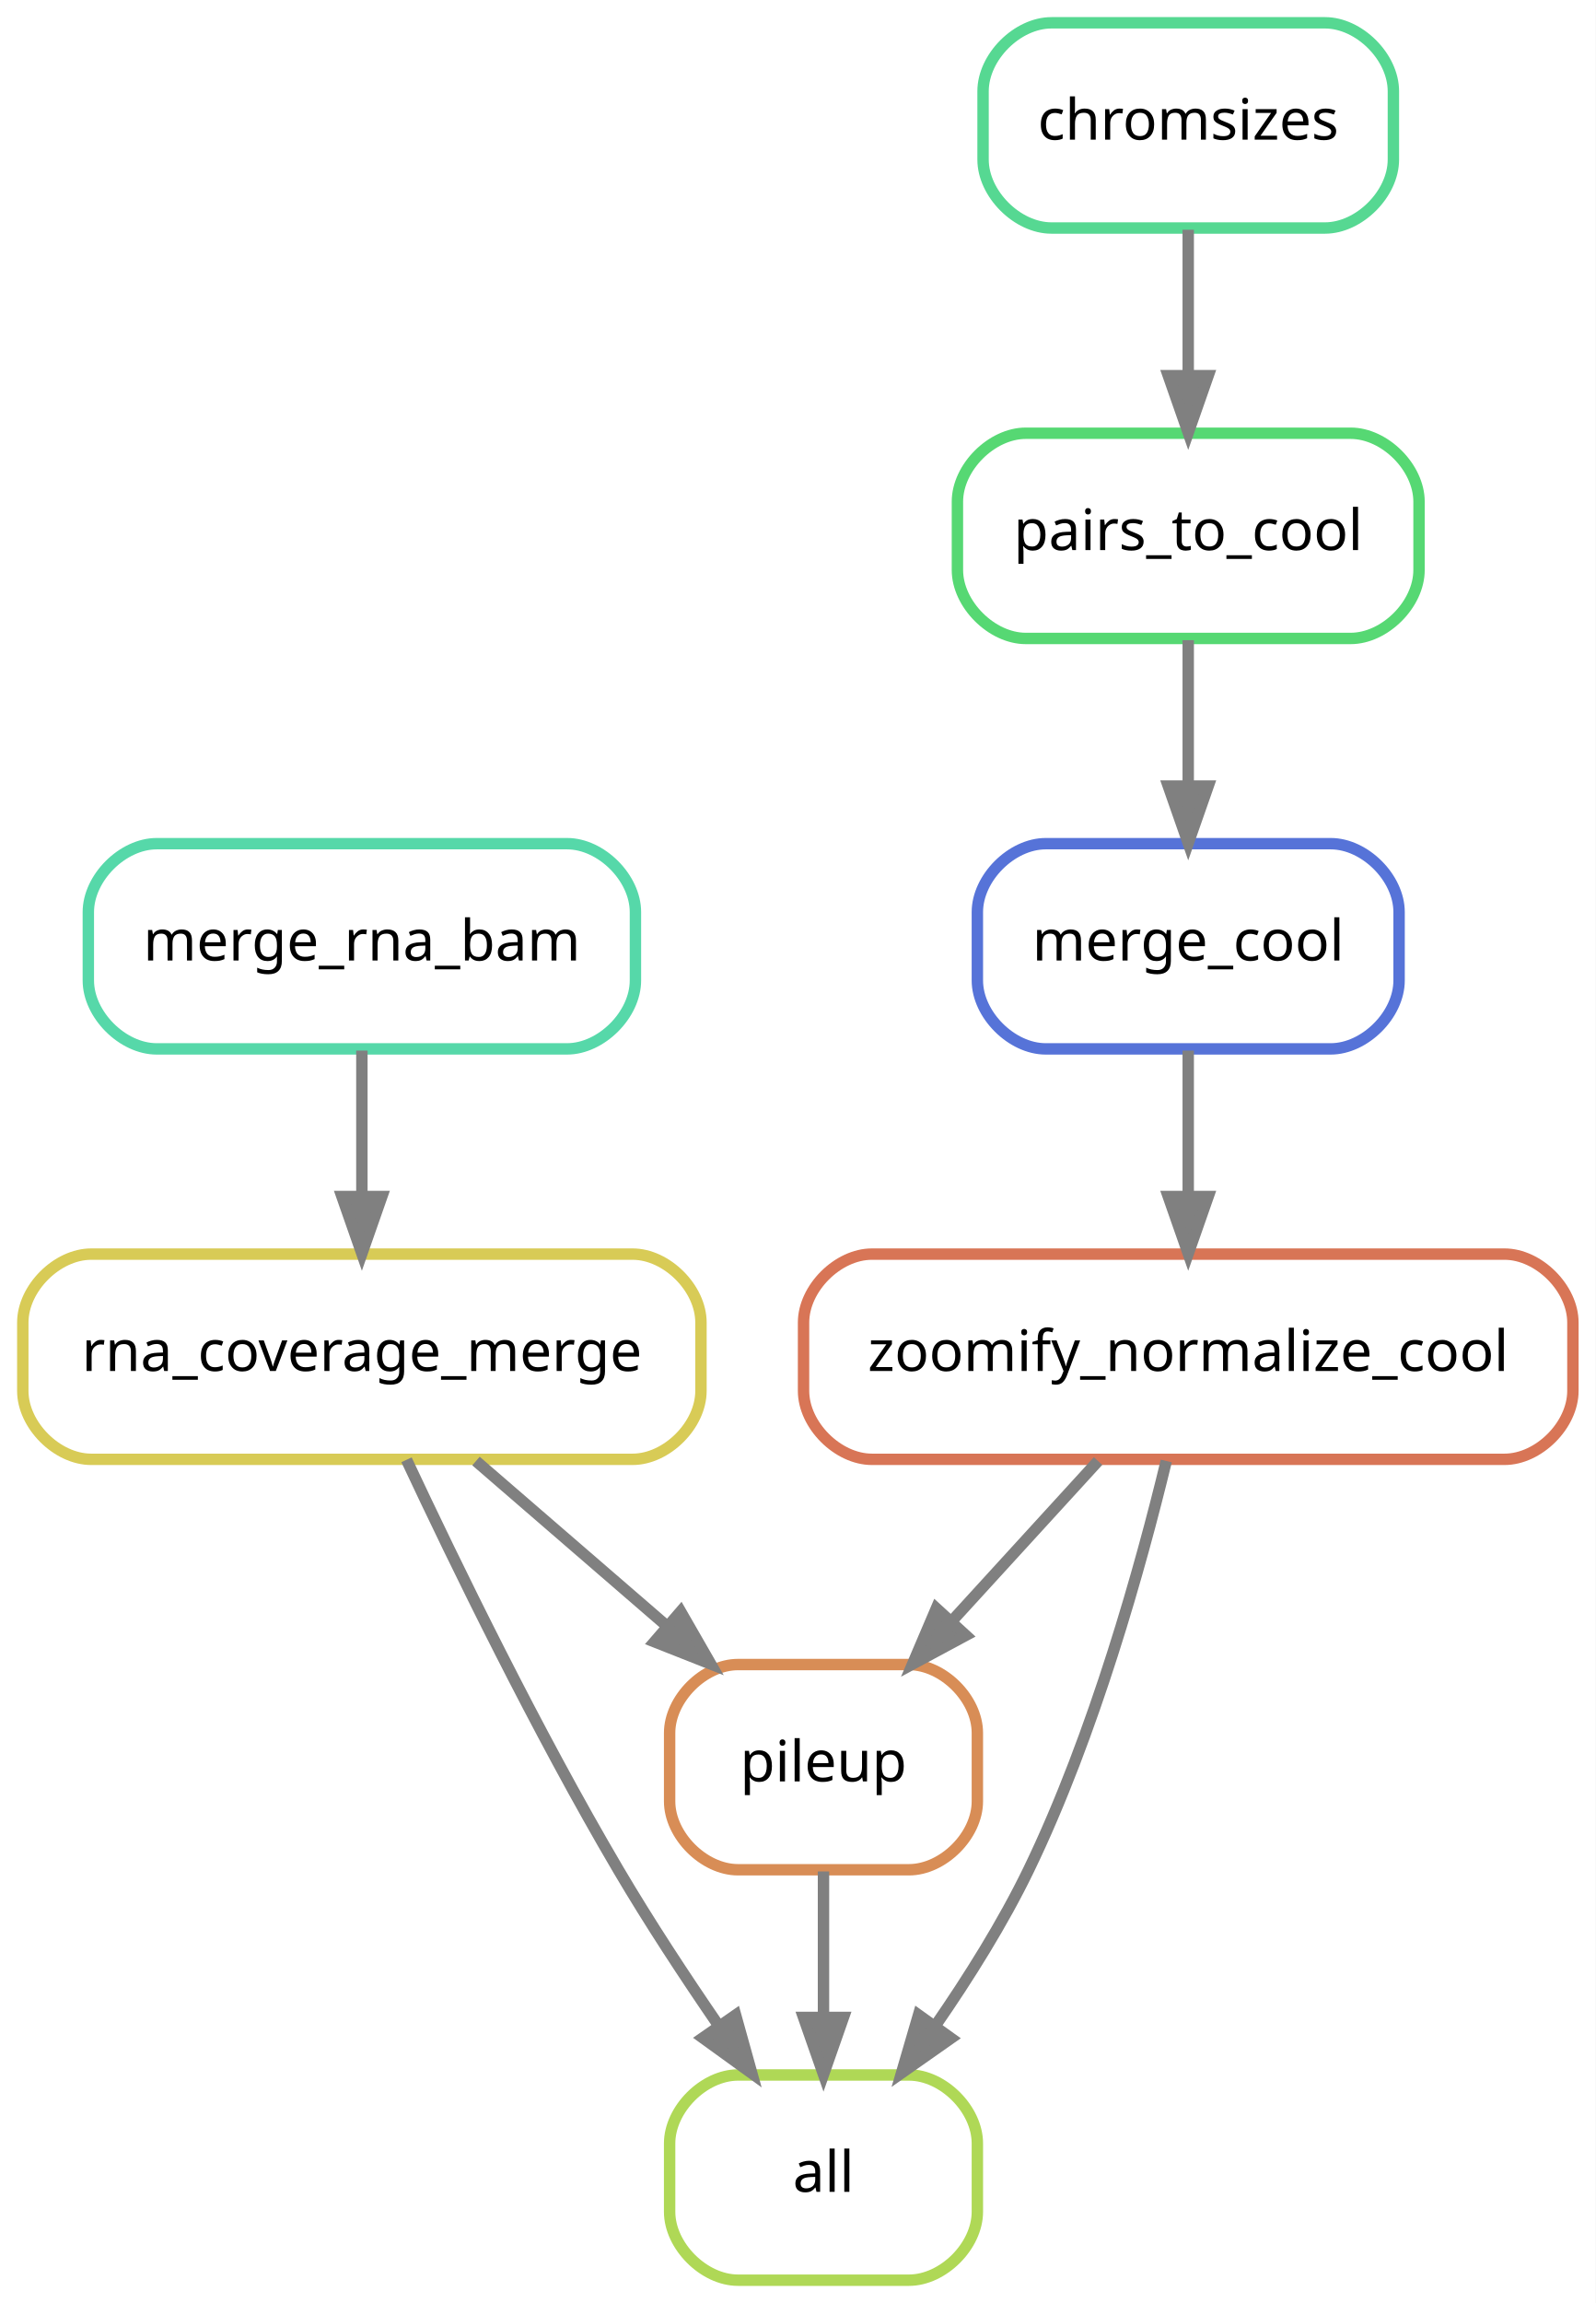
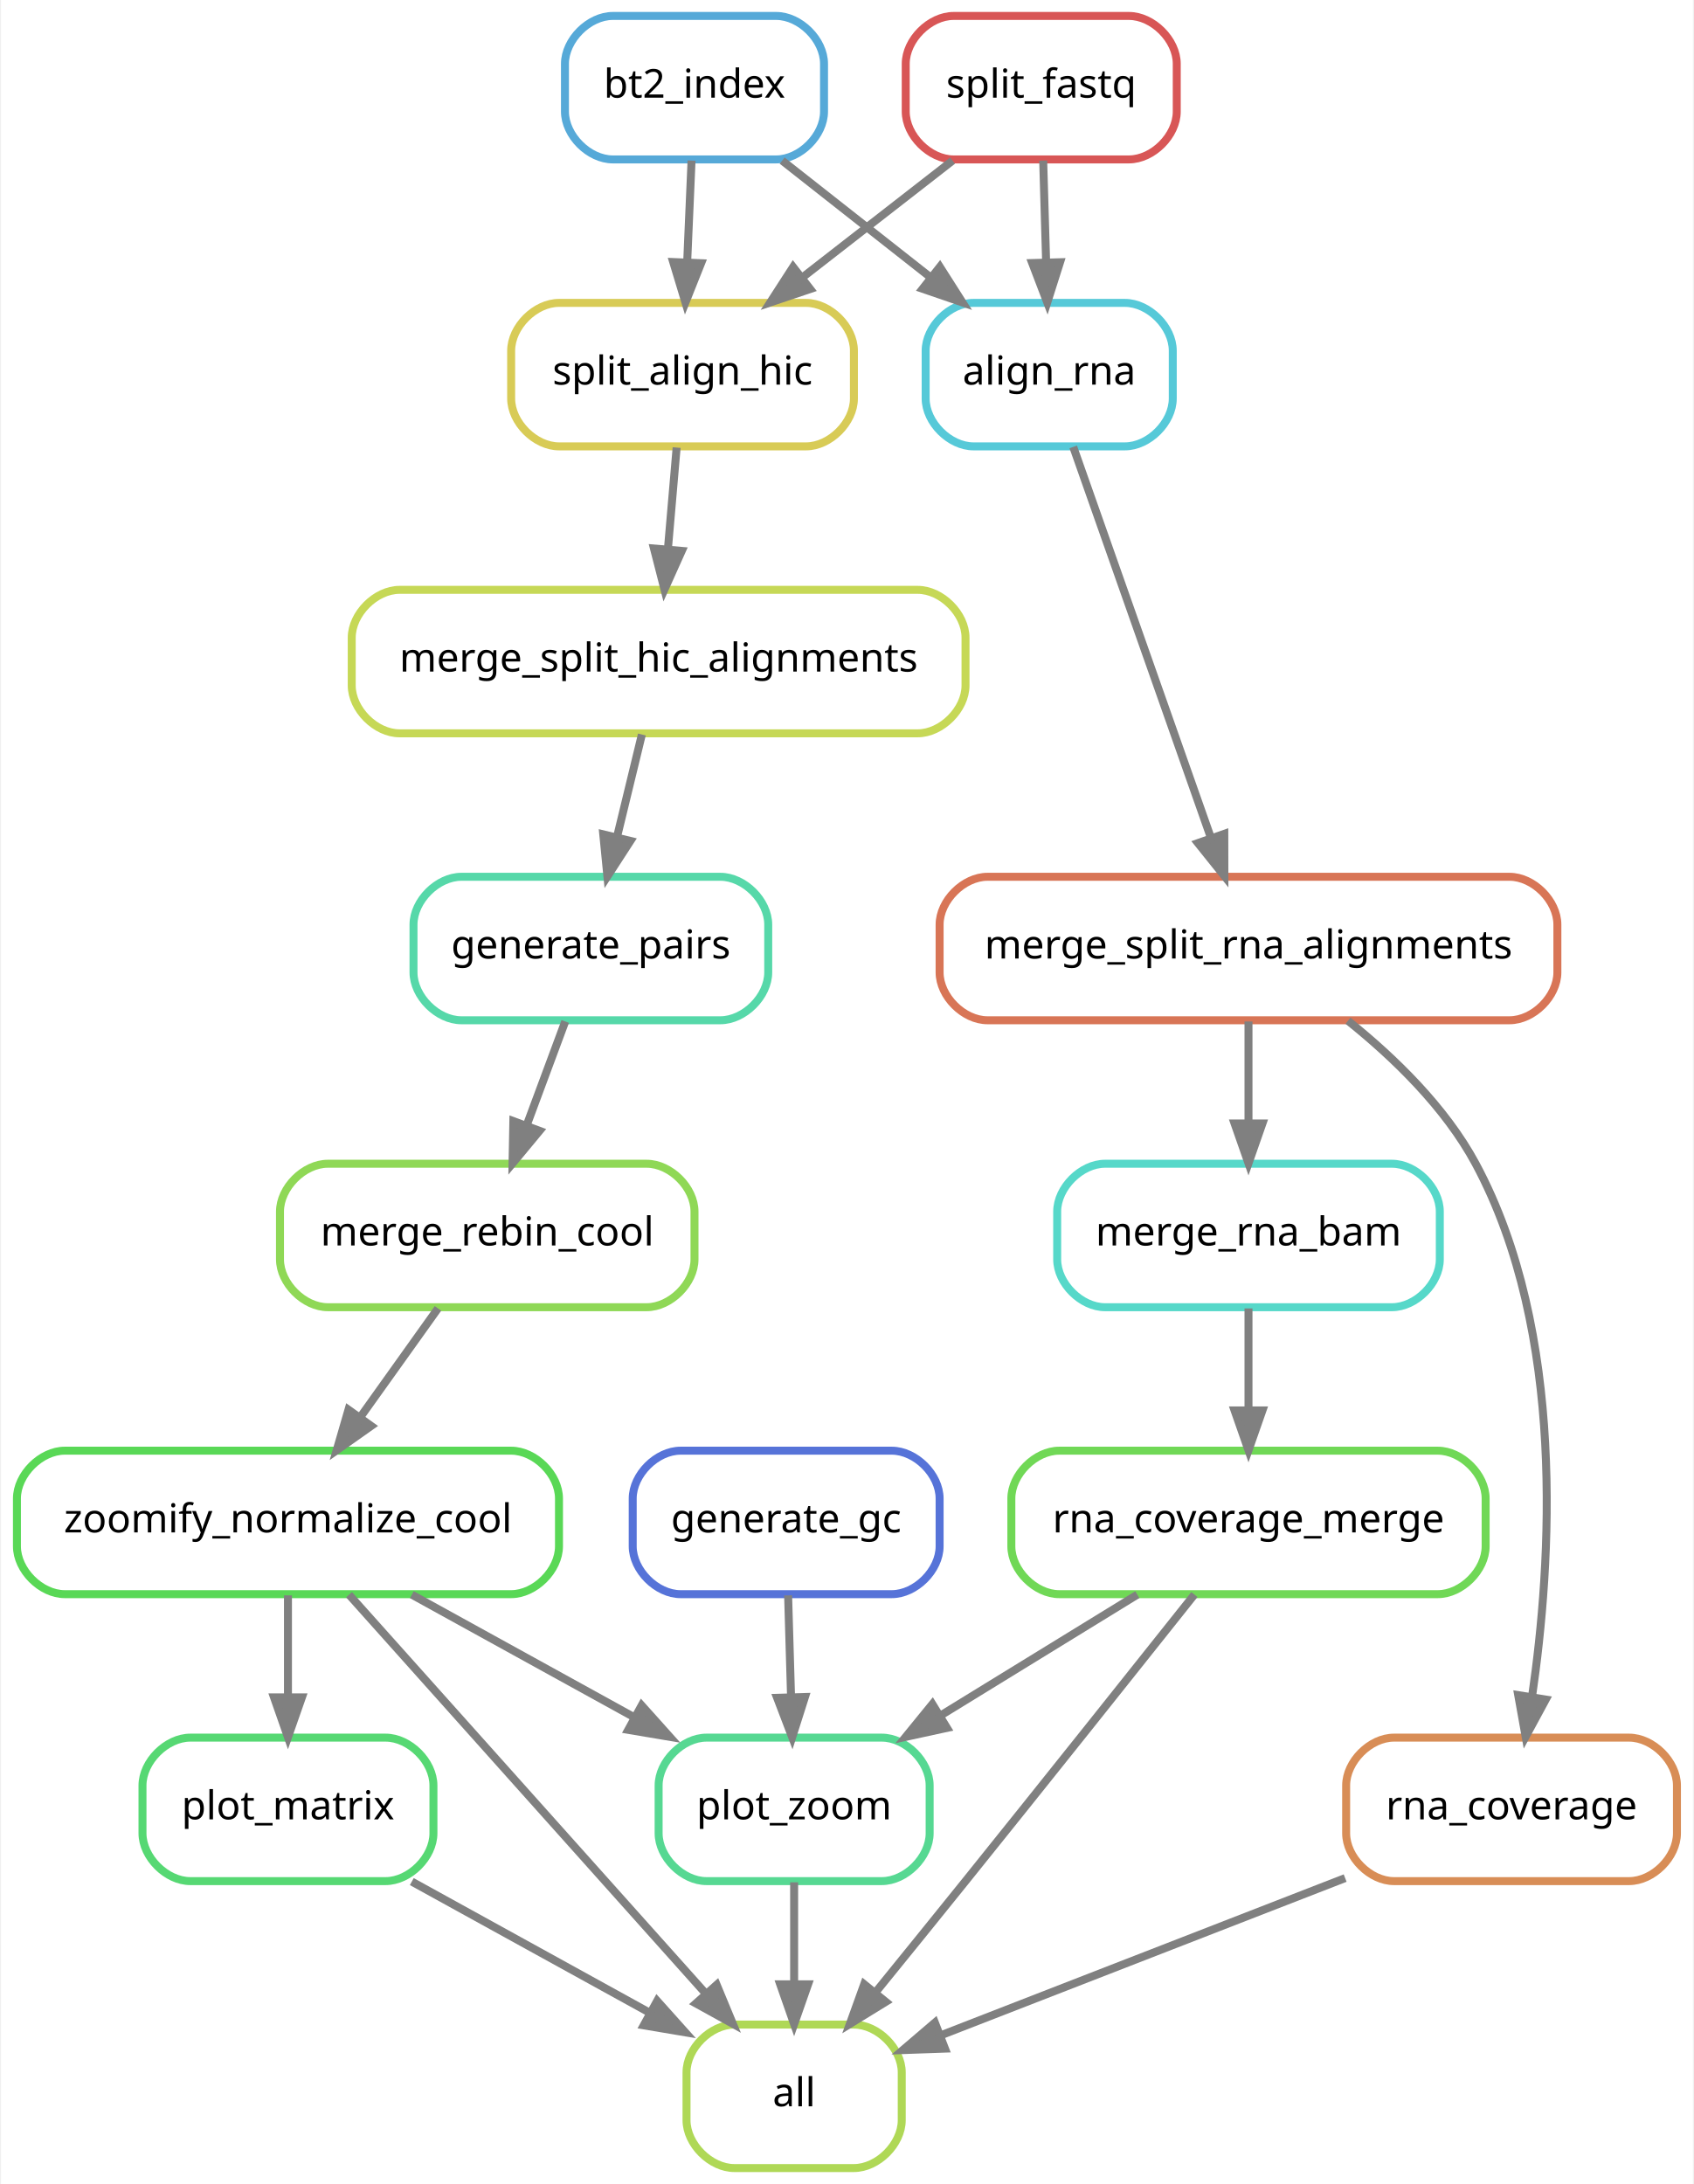
- <svg xmlns="http://www.w3.org/2000/svg" width="280pt" height="404pt" viewBox="0.00 0.00 280.00 404.00">
-   <g id="graph0" class="graph" transform="scale(1 1) rotate(0) translate(4 400)">
-     <polygon fill="white" stroke="transparent" points="-4,4 -4,-400 276,-400 276,4 -4,4" />
+ <svg xmlns="http://www.w3.org/2000/svg" width="425pt" height="548pt" viewBox="0.00 0.00 424.50 548.00">
+   <g id="graph0" class="graph" transform="scale(1 1) rotate(0) translate(4 544)">
+     <polygon fill="white" stroke="transparent" points="-4,4 -4,-544 420.5,-544 420.5,4 -4,4" />
    <g id="node1" class="node">
-       <path fill="none" stroke="#afd856" stroke-width="2" d="M155.5,-36C155.5,-36 125.5,-36 125.5,-36 119.5,-36 113.5,-30 113.5,-24 113.5,-24 113.5,-12 113.5,-12 113.5,-6 119.5,0 125.5,0 125.5,0 155.5,0 155.5,0 161.5,0 167.5,-6 167.5,-12 167.5,-12 167.5,-24 167.5,-24 167.5,-30 161.5,-36 155.5,-36" />
-       <text text-anchor="middle" x="140.5" y="-15.5" font-family="sans" font-size="10.00">all</text>
+       <path fill="none" stroke="#afd856" stroke-width="2" d="M210,-36C210,-36 180,-36 180,-36 174,-36 168,-30 168,-24 168,-24 168,-12 168,-12 168,-6 174,0 180,0 180,0 210,0 210,0 216,0 222,-6 222,-12 222,-12 222,-24 222,-24 222,-30 216,-36 210,-36" />
+       <text text-anchor="middle" x="195" y="-15.5" font-family="sans" font-size="10.00">all</text>
    </g>
    <g id="node2" class="node">
-       <path fill="none" stroke="#d87556" stroke-width="2" d="M260,-180C260,-180 149,-180 149,-180 143,-180 137,-174 137,-168 137,-168 137,-156 137,-156 137,-150 143,-144 149,-144 149,-144 260,-144 260,-144 266,-144 272,-150 272,-156 272,-156 272,-168 272,-168 272,-174 266,-180 260,-180" />
-       <text text-anchor="middle" x="204.5" y="-159.5" font-family="sans" font-size="10.00">zoomify_normalize_cool</text>
+       <path fill="none" stroke="#59d856" stroke-width="2" d="M124,-180C124,-180 12,-180 12,-180 6,-180 0,-174 0,-168 0,-168 0,-156 0,-156 0,-150 6,-144 12,-144 12,-144 124,-144 124,-144 130,-144 136,-150 136,-156 136,-156 136,-168 136,-168 136,-174 130,-180 124,-180" />
+       <text text-anchor="middle" x="68" y="-159.5" font-family="sans" font-size="10.00">zoomify_normalize_cool</text>
+     </g>
+     <g id="edge3" class="edge">
+       <path fill="none" stroke="grey" stroke-width="2" d="M83.32,-143.87C105.63,-118.92 147.2,-72.45 172.84,-43.77" />
+       <polygon fill="grey" stroke="grey" stroke-width="2" points="175.57,-45.98 179.63,-36.19 170.35,-41.31 175.57,-45.98" />
+     </g>
+     <g id="node5" class="node">
+       <path fill="none" stroke="#56d873" stroke-width="2" d="M92.5,-108C92.5,-108 43.5,-108 43.5,-108 37.5,-108 31.5,-102 31.5,-96 31.5,-96 31.5,-84 31.5,-84 31.5,-78 37.5,-72 43.5,-72 43.5,-72 92.5,-72 92.5,-72 98.5,-72 104.5,-78 104.5,-84 104.5,-84 104.5,-96 104.5,-96 104.5,-102 98.5,-108 92.5,-108" />
+       <text text-anchor="middle" x="68" y="-87.5" font-family="sans" font-size="10.00">plot_matrix</text>
+     </g>
+     <g id="edge9" class="edge">
+       <path fill="none" stroke="grey" stroke-width="2" d="M68,-143.7C68,-135.98 68,-126.71 68,-118.11" />
+       <polygon fill="grey" stroke="grey" stroke-width="2" points="71.5,-118.1 68,-108.1 64.5,-118.1 71.5,-118.1" />
+     </g>
+     <g id="node6" class="node">
+       <path fill="none" stroke="#56d892" stroke-width="2" d="M217,-108C217,-108 173,-108 173,-108 167,-108 161,-102 161,-96 161,-96 161,-84 161,-84 161,-78 167,-72 173,-72 173,-72 217,-72 217,-72 223,-72 229,-78 229,-84 229,-84 229,-96 229,-96 229,-102 223,-108 217,-108" />
+       <text text-anchor="middle" x="195" y="-87.5" font-family="sans" font-size="10.00">plot_zoom</text>
+     </g>
+     <g id="edge11" class="edge">
+       <path fill="none" stroke="grey" stroke-width="2" d="M99.07,-143.88C115.83,-134.64 136.71,-123.13 154.7,-113.21" />
+       <polygon fill="grey" stroke="grey" stroke-width="2" points="156.74,-116.08 163.81,-108.19 153.37,-109.95 156.74,-116.08" />
+     </g>
+     <g id="node3" class="node">
+       <path fill="none" stroke="#d88d56" stroke-width="2" d="M404.5,-108C404.5,-108 345.5,-108 345.5,-108 339.5,-108 333.5,-102 333.5,-96 333.5,-96 333.5,-84 333.5,-84 333.5,-78 339.5,-72 345.5,-72 345.5,-72 404.5,-72 404.5,-72 410.5,-72 416.5,-78 416.5,-84 416.5,-84 416.5,-96 416.5,-96 416.5,-102 410.5,-108 404.5,-108" />
+       <text text-anchor="middle" x="375" y="-87.5" font-family="sans" font-size="10.00">rna_coverage</text>
+     </g>
+     <g id="edge1" class="edge">
+       <path fill="none" stroke="grey" stroke-width="2" d="M333.25,-72.76C302.55,-60.83 261.22,-44.75 231.77,-33.3" />
+       <polygon fill="grey" stroke="grey" stroke-width="2" points="232.85,-29.97 222.26,-29.6 230.32,-36.49 232.85,-29.97" />
+     </g>
+     <g id="node4" class="node">
+       <path fill="none" stroke="#70d856" stroke-width="2" d="M356.5,-180C356.5,-180 261.5,-180 261.5,-180 255.5,-180 249.5,-174 249.5,-168 249.5,-168 249.5,-156 249.5,-156 249.5,-150 255.5,-144 261.5,-144 261.5,-144 356.5,-144 356.5,-144 362.5,-144 368.5,-150 368.5,-156 368.5,-156 368.5,-168 368.5,-168 368.5,-174 362.5,-180 356.5,-180" />
+       <text text-anchor="middle" x="309" y="-159.5" font-family="sans" font-size="10.00">rna_coverage_merge</text>
    </g>
    <g id="edge2" class="edge">
-       <path fill="none" stroke="grey" stroke-width="2" d="M200.65,-143.71C196.21,-125.35 188,-95.77 176.5,-72 171.97,-62.64 165.94,-53.04 160.12,-44.63" />
-       <polygon fill="grey" stroke="grey" stroke-width="2" points="162.87,-42.45 154.2,-36.36 157.17,-46.53 162.87,-42.45" />
+       <path fill="none" stroke="grey" stroke-width="2" d="M295.43,-143.9C281.17,-125.96 258.07,-96.95 238,-72 230.68,-62.9 222.63,-52.96 215.49,-44.17" />
+       <polygon fill="grey" stroke="grey" stroke-width="2" points="218,-41.71 208.98,-36.16 212.57,-46.12 218,-41.71" />
    </g>
-     <g id="node4" class="node">
-       <path fill="none" stroke="#d88d56" stroke-width="2" d="M155.5,-108C155.5,-108 125.5,-108 125.5,-108 119.5,-108 113.5,-102 113.5,-96 113.5,-96 113.5,-84 113.5,-84 113.5,-78 119.5,-72 125.5,-72 125.5,-72 155.5,-72 155.5,-72 161.5,-72 167.5,-78 167.5,-84 167.5,-84 167.5,-96 167.5,-96 167.5,-102 161.5,-108 155.5,-108" />
-       <text text-anchor="middle" x="140.5" y="-87.5" font-family="sans" font-size="10.00">pileup</text>
+     <g id="edge10" class="edge">
+       <path fill="none" stroke="grey" stroke-width="2" d="M281.11,-143.88C266.21,-134.72 247.67,-123.34 231.62,-113.48" />
+       <polygon fill="grey" stroke="grey" stroke-width="2" points="233.35,-110.44 222.99,-108.19 229.69,-116.41 233.35,-110.44" />
+     </g>
+     <g id="edge5" class="edge">
+       <path fill="none" stroke="grey" stroke-width="2" d="M99.07,-71.88C117.12,-61.93 139.94,-49.35 158.8,-38.95" />
+       <polygon fill="grey" stroke="grey" stroke-width="2" points="160.63,-41.94 167.7,-34.05 157.26,-35.81 160.63,-41.94" />
+     </g>
+     <g id="edge4" class="edge">
+       <path fill="none" stroke="grey" stroke-width="2" d="M195,-71.7C195,-63.98 195,-54.71 195,-46.11" />
+       <polygon fill="grey" stroke="grey" stroke-width="2" points="198.5,-46.1 195,-36.1 191.5,-46.1 198.5,-46.1" />
+     </g>
+     <g id="node7" class="node">
+       <path fill="none" stroke="#8fd856" stroke-width="2" d="M158,-252C158,-252 78,-252 78,-252 72,-252 66,-246 66,-240 66,-240 66,-228 66,-228 66,-222 72,-216 78,-216 78,-216 158,-216 158,-216 164,-216 170,-222 170,-228 170,-228 170,-240 170,-240 170,-246 164,-252 158,-252" />
+       <text text-anchor="middle" x="118" y="-231.5" font-family="sans" font-size="10.00">merge_rebin_cool</text>
    </g>
    <g id="edge6" class="edge">
-       <path fill="none" stroke="grey" stroke-width="2" d="M188.68,-143.7C180.93,-135.22 171.46,-124.86 162.98,-115.58" />
-       <polygon fill="grey" stroke="grey" stroke-width="2" points="165.47,-113.12 156.14,-108.1 160.3,-117.85 165.47,-113.12" />
+       <path fill="none" stroke="grey" stroke-width="2" d="M105.64,-215.7C99.77,-207.47 92.63,-197.48 86.16,-188.42" />
+       <polygon fill="grey" stroke="grey" stroke-width="2" points="88.88,-186.21 80.22,-180.1 83.18,-190.28 88.88,-186.21" />
    </g>
-     <g id="node3" class="node">
-       <path fill="none" stroke="#d8cb56" stroke-width="2" d="M107,-180C107,-180 12,-180 12,-180 6,-180 0,-174 0,-168 0,-168 0,-156 0,-156 0,-150 6,-144 12,-144 12,-144 107,-144 107,-144 113,-144 119,-150 119,-156 119,-156 119,-168 119,-168 119,-174 113,-180 107,-180" />
-       <text text-anchor="middle" x="59.5" y="-159.5" font-family="sans" font-size="10.00">rna_coverage_merge</text>
-     </g>
-     <g id="edge3" class="edge">
-       <path fill="none" stroke="grey" stroke-width="2" d="M67.33,-143.92C75.85,-125.75 90.17,-96.32 104.5,-72 109.86,-62.9 116.2,-53.25 122.06,-44.72" />
-       <polygon fill="grey" stroke="grey" stroke-width="2" points="125.08,-46.51 127.92,-36.3 119.33,-42.51 125.08,-46.51" />
+     <g id="node8" class="node">
+       <path fill="none" stroke="#d87556" stroke-width="2" d="M374.5,-324C374.5,-324 243.5,-324 243.5,-324 237.5,-324 231.5,-318 231.5,-312 231.5,-312 231.5,-300 231.5,-300 231.5,-294 237.5,-288 243.5,-288 243.5,-288 374.5,-288 374.5,-288 380.5,-288 386.5,-294 386.5,-300 386.5,-300 386.5,-312 386.5,-312 386.5,-318 380.5,-324 374.5,-324" />
+       <text text-anchor="middle" x="309" y="-303.5" font-family="sans" font-size="10.00">merge_split_rna_alignments</text>
    </g>
    <g id="edge7" class="edge">
-       <path fill="none" stroke="grey" stroke-width="2" d="M79.52,-143.7C89.63,-134.97 102.04,-124.24 113.02,-114.75" />
-       <polygon fill="grey" stroke="grey" stroke-width="2" points="115.43,-117.29 120.71,-108.1 110.85,-111.99 115.43,-117.29" />
+       <path fill="none" stroke="grey" stroke-width="2" d="M333.96,-287.88C345.53,-278.61 358.38,-266.16 366,-252 388.73,-209.73 385.05,-151.87 380.14,-118.26" />
+       <polygon fill="grey" stroke="grey" stroke-width="2" points="383.58,-117.56 378.54,-108.24 376.67,-118.67 383.58,-117.56" />
    </g>
-     <g id="edge1" class="edge">
-       <path fill="none" stroke="grey" stroke-width="2" d="M140.5,-71.7C140.5,-63.98 140.5,-54.71 140.5,-46.11" />
-       <polygon fill="grey" stroke="grey" stroke-width="2" points="144,-46.1 140.5,-36.1 137,-46.1 144,-46.1" />
+     <g id="node9" class="node">
+       <path fill="none" stroke="#56d8c9" stroke-width="2" d="M345,-252C345,-252 273,-252 273,-252 267,-252 261,-246 261,-240 261,-240 261,-228 261,-228 261,-222 267,-216 273,-216 273,-216 345,-216 345,-216 351,-216 357,-222 357,-228 357,-228 357,-240 357,-240 357,-246 351,-252 345,-252" />
+       <text text-anchor="middle" x="309" y="-231.5" font-family="sans" font-size="10.00">merge_rna_bam</text>
    </g>
-     <g id="node5" class="node">
-       <path fill="none" stroke="#5673d8" stroke-width="2" d="M229.5,-252C229.5,-252 179.5,-252 179.5,-252 173.5,-252 167.5,-246 167.5,-240 167.5,-240 167.5,-228 167.5,-228 167.5,-222 173.5,-216 179.5,-216 179.5,-216 229.5,-216 229.5,-216 235.5,-216 241.5,-222 241.5,-228 241.5,-228 241.5,-240 241.5,-240 241.5,-246 235.5,-252 229.5,-252" />
-       <text text-anchor="middle" x="204.5" y="-231.5" font-family="sans" font-size="10.00">merge_cool</text>
-     </g>
-     <g id="edge4" class="edge">
-       <path fill="none" stroke="grey" stroke-width="2" d="M204.5,-215.7C204.5,-207.98 204.5,-198.71 204.5,-190.11" />
-       <polygon fill="grey" stroke="grey" stroke-width="2" points="208,-190.1 204.5,-180.1 201,-190.1 208,-190.1" />
-     </g>
-     <g id="node6" class="node">
-       <path fill="none" stroke="#56d8a9" stroke-width="2" d="M95.5,-252C95.5,-252 23.5,-252 23.5,-252 17.5,-252 11.5,-246 11.5,-240 11.5,-240 11.5,-228 11.5,-228 11.5,-222 17.5,-216 23.5,-216 23.5,-216 95.5,-216 95.5,-216 101.5,-216 107.5,-222 107.5,-228 107.5,-228 107.5,-240 107.5,-240 107.5,-246 101.5,-252 95.5,-252" />
-       <text text-anchor="middle" x="59.5" y="-231.5" font-family="sans" font-size="10.00">merge_rna_bam</text>
-     </g>
-     <g id="edge5" class="edge">
-       <path fill="none" stroke="grey" stroke-width="2" d="M59.5,-215.7C59.5,-207.98 59.5,-198.71 59.5,-190.11" />
-       <polygon fill="grey" stroke="grey" stroke-width="2" points="63,-190.1 59.5,-180.1 56,-190.1 63,-190.1" />
-     </g>
-     <g id="node7" class="node">
-       <path fill="none" stroke="#56d873" stroke-width="2" d="M233,-324C233,-324 176,-324 176,-324 170,-324 164,-318 164,-312 164,-312 164,-300 164,-300 164,-294 170,-288 176,-288 176,-288 233,-288 233,-288 239,-288 245,-294 245,-300 245,-300 245,-312 245,-312 245,-318 239,-324 233,-324" />
-       <text text-anchor="middle" x="204.5" y="-303.5" font-family="sans" font-size="10.00">pairs_to_cool</text>
+     <g id="edge15" class="edge">
+       <path fill="none" stroke="grey" stroke-width="2" d="M309,-287.7C309,-279.98 309,-270.71 309,-262.11" />
+       <polygon fill="grey" stroke="grey" stroke-width="2" points="312.5,-262.1 309,-252.1 305.5,-262.1 312.5,-262.1" />
    </g>
    <g id="edge8" class="edge">
-       <path fill="none" stroke="grey" stroke-width="2" d="M204.5,-287.7C204.5,-279.98 204.5,-270.71 204.5,-262.11" />
-       <polygon fill="grey" stroke="grey" stroke-width="2" points="208,-262.1 204.5,-252.1 201,-262.1 208,-262.1" />
+       <path fill="none" stroke="grey" stroke-width="2" d="M309,-215.7C309,-207.98 309,-198.71 309,-190.11" />
+       <polygon fill="grey" stroke="grey" stroke-width="2" points="312.5,-190.1 309,-180.1 305.5,-190.1 312.5,-190.1" />
    </g>
-     <g id="node8" class="node">
-       <path fill="none" stroke="#56d892" stroke-width="2" d="M228.5,-396C228.5,-396 180.5,-396 180.5,-396 174.5,-396 168.5,-390 168.5,-384 168.5,-384 168.5,-372 168.5,-372 168.5,-366 174.5,-360 180.5,-360 180.5,-360 228.5,-360 228.5,-360 234.5,-360 240.5,-366 240.5,-372 240.5,-372 240.5,-384 240.5,-384 240.5,-390 234.5,-396 228.5,-396" />
-       <text text-anchor="middle" x="204.5" y="-375.5" font-family="sans" font-size="10.00">chromsizes</text>
+     <g id="node10" class="node">
+       <path fill="none" stroke="#5673d8" stroke-width="2" d="M219.5,-180C219.5,-180 166.5,-180 166.5,-180 160.5,-180 154.5,-174 154.5,-168 154.5,-168 154.5,-156 154.5,-156 154.5,-150 160.5,-144 166.5,-144 166.5,-144 219.5,-144 219.5,-144 225.5,-144 231.5,-150 231.5,-156 231.5,-156 231.5,-168 231.5,-168 231.5,-174 225.5,-180 219.5,-180" />
+       <text text-anchor="middle" x="193" y="-159.5" font-family="sans" font-size="10.00">generate_gc</text>
    </g>
-     <g id="edge9" class="edge">
-       <path fill="none" stroke="grey" stroke-width="2" d="M204.5,-359.7C204.5,-351.98 204.5,-342.71 204.5,-334.11" />
-       <polygon fill="grey" stroke="grey" stroke-width="2" points="208,-334.1 204.5,-324.1 201,-334.1 208,-334.1" />
+     <g id="edge12" class="edge">
+       <path fill="none" stroke="grey" stroke-width="2" d="M193.49,-143.7C193.71,-135.98 193.98,-126.71 194.23,-118.11" />
+       <polygon fill="grey" stroke="grey" stroke-width="2" points="197.72,-118.2 194.51,-108.1 190.73,-118 197.72,-118.2" />
+     </g>
+     <g id="node11" class="node">
+       <path fill="none" stroke="#56d8a9" stroke-width="2" d="M176.5,-324C176.5,-324 111.5,-324 111.5,-324 105.5,-324 99.5,-318 99.5,-312 99.5,-312 99.5,-300 99.5,-300 99.5,-294 105.5,-288 111.5,-288 111.5,-288 176.5,-288 176.5,-288 182.5,-288 188.5,-294 188.5,-300 188.5,-300 188.5,-312 188.5,-312 188.5,-318 182.5,-324 176.5,-324" />
+       <text text-anchor="middle" x="144" y="-303.5" font-family="sans" font-size="10.00">generate_pairs</text>
+     </g>
+     <g id="edge13" class="edge">
+       <path fill="none" stroke="grey" stroke-width="2" d="M137.57,-287.7C134.64,-279.81 131.11,-270.3 127.86,-261.55" />
+       <polygon fill="grey" stroke="grey" stroke-width="2" points="131.12,-260.26 124.35,-252.1 124.55,-262.7 131.12,-260.26" />
+     </g>
+     <g id="node12" class="node">
+       <path fill="none" stroke="#56c9d8" stroke-width="2" d="M278,-468C278,-468 240,-468 240,-468 234,-468 228,-462 228,-456 228,-456 228,-444 228,-444 228,-438 234,-432 240,-432 240,-432 278,-432 278,-432 284,-432 290,-438 290,-444 290,-444 290,-456 290,-456 290,-462 284,-468 278,-468" />
+       <text text-anchor="middle" x="259" y="-447.5" font-family="sans" font-size="10.00">align_rna</text>
+     </g>
+     <g id="edge14" class="edge">
+       <path fill="none" stroke="grey" stroke-width="2" d="M265.03,-431.87C273.63,-407.46 289.48,-362.43 299.62,-333.64" />
+       <polygon fill="grey" stroke="grey" stroke-width="2" points="302.93,-334.78 302.95,-324.19 296.32,-332.46 302.93,-334.78" />
+     </g>
+     <g id="node13" class="node">
+       <path fill="none" stroke="#c6d856" stroke-width="2" d="M226,-396C226,-396 96,-396 96,-396 90,-396 84,-390 84,-384 84,-384 84,-372 84,-372 84,-366 90,-360 96,-360 96,-360 226,-360 226,-360 232,-360 238,-366 238,-372 238,-372 238,-384 238,-384 238,-390 232,-396 226,-396" />
+       <text text-anchor="middle" x="161" y="-375.5" font-family="sans" font-size="10.00">merge_split_hic_alignments</text>
+     </g>
+     <g id="edge16" class="edge">
+       <path fill="none" stroke="grey" stroke-width="2" d="M156.8,-359.7C154.9,-351.9 152.62,-342.51 150.52,-333.83" />
+       <polygon fill="grey" stroke="grey" stroke-width="2" points="153.92,-333 148.15,-324.1 147.11,-334.65 153.92,-333" />
+     </g>
+     <g id="node14" class="node">
+       <path fill="none" stroke="#56a9d8" stroke-width="2" d="M190.5,-540C190.5,-540 149.5,-540 149.5,-540 143.5,-540 137.5,-534 137.5,-528 137.5,-528 137.5,-516 137.5,-516 137.5,-510 143.5,-504 149.5,-504 149.5,-504 190.5,-504 190.5,-504 196.5,-504 202.5,-510 202.5,-516 202.5,-516 202.5,-528 202.5,-528 202.5,-534 196.5,-540 190.5,-540" />
+       <text text-anchor="middle" x="170" y="-519.5" font-family="sans" font-size="10.00">bt2_index</text>
+     </g>
+     <g id="edge18" class="edge">
+       <path fill="none" stroke="grey" stroke-width="2" d="M192,-503.7C203.21,-494.88 217,-484.03 229.15,-474.47" />
+       <polygon fill="grey" stroke="grey" stroke-width="2" points="231.56,-477.04 237.25,-468.1 227.23,-471.54 231.56,-477.04" />
+     </g>
+     <g id="node16" class="node">
+       <path fill="none" stroke="#d8cb56" stroke-width="2" d="M198,-468C198,-468 136,-468 136,-468 130,-468 124,-462 124,-456 124,-456 124,-444 124,-444 124,-438 130,-432 136,-432 136,-432 198,-432 198,-432 204,-432 210,-438 210,-444 210,-444 210,-456 210,-456 210,-462 204,-468 198,-468" />
+       <text text-anchor="middle" x="167" y="-447.5" font-family="sans" font-size="10.00">split_align_hic</text>
+     </g>
+     <g id="edge21" class="edge">
+       <path fill="none" stroke="grey" stroke-width="2" d="M169.26,-503.7C168.93,-495.98 168.53,-486.71 168.16,-478.11" />
+       <polygon fill="grey" stroke="grey" stroke-width="2" points="171.66,-477.95 167.73,-468.1 164.66,-478.25 171.66,-477.95" />
+     </g>
+     <g id="node15" class="node">
+       <path fill="none" stroke="#d85656" stroke-width="2" d="M279,-540C279,-540 235,-540 235,-540 229,-540 223,-534 223,-528 223,-528 223,-516 223,-516 223,-510 229,-504 235,-504 235,-504 279,-504 279,-504 285,-504 291,-510 291,-516 291,-516 291,-528 291,-528 291,-534 285,-540 279,-540" />
+       <text text-anchor="middle" x="257" y="-519.5" font-family="sans" font-size="10.00">split_fastq</text>
+     </g>
+     <g id="edge17" class="edge">
+       <path fill="none" stroke="grey" stroke-width="2" d="M257.49,-503.7C257.71,-495.98 257.98,-486.71 258.23,-478.11" />
+       <polygon fill="grey" stroke="grey" stroke-width="2" points="261.72,-478.2 258.51,-468.1 254.73,-478 261.72,-478.2" />
+     </g>
+     <g id="edge20" class="edge">
+       <path fill="none" stroke="grey" stroke-width="2" d="M234.75,-503.7C223.42,-494.88 209.47,-484.03 197.18,-474.47" />
+       <polygon fill="grey" stroke="grey" stroke-width="2" points="199.03,-471.48 188.99,-468.1 194.74,-477.01 199.03,-471.48" />
+     </g>
+     <g id="edge19" class="edge">
+       <path fill="none" stroke="grey" stroke-width="2" d="M165.52,-431.7C164.86,-423.98 164.06,-414.71 163.32,-406.11" />
+       <polygon fill="grey" stroke="grey" stroke-width="2" points="166.81,-405.77 162.47,-396.1 159.83,-406.37 166.81,-405.77" />
    </g>
  </g>
</svg>
